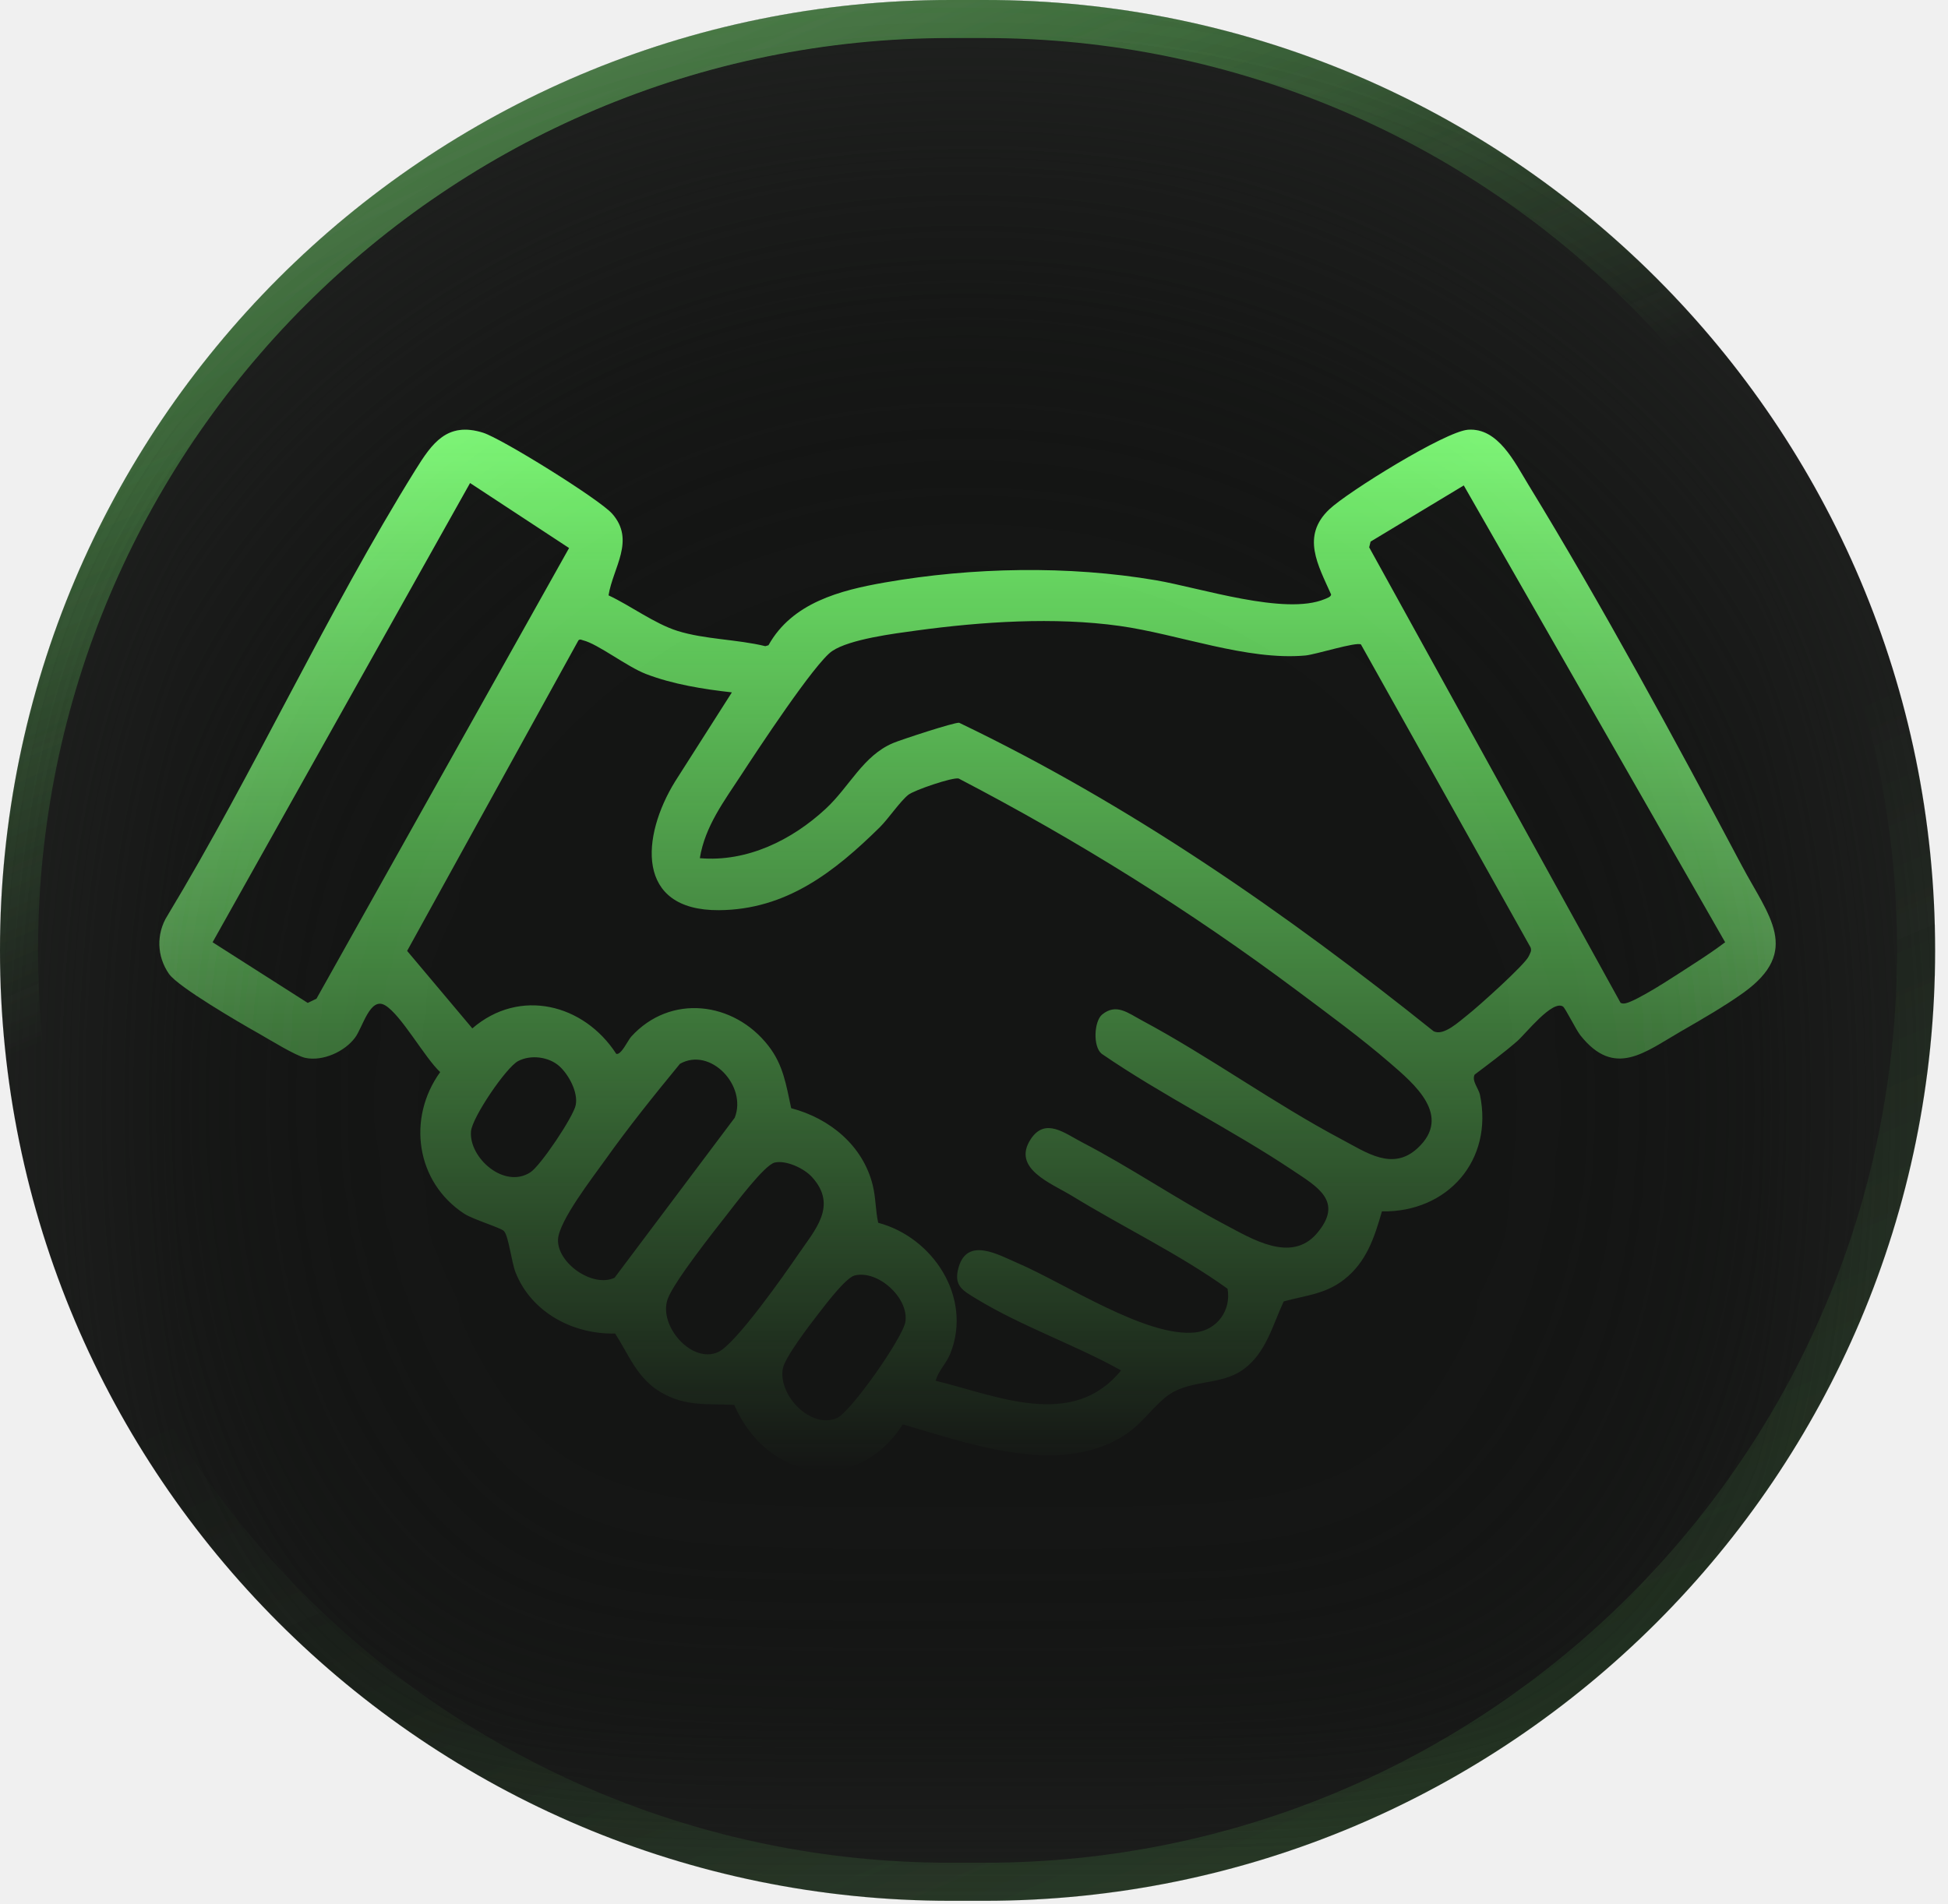
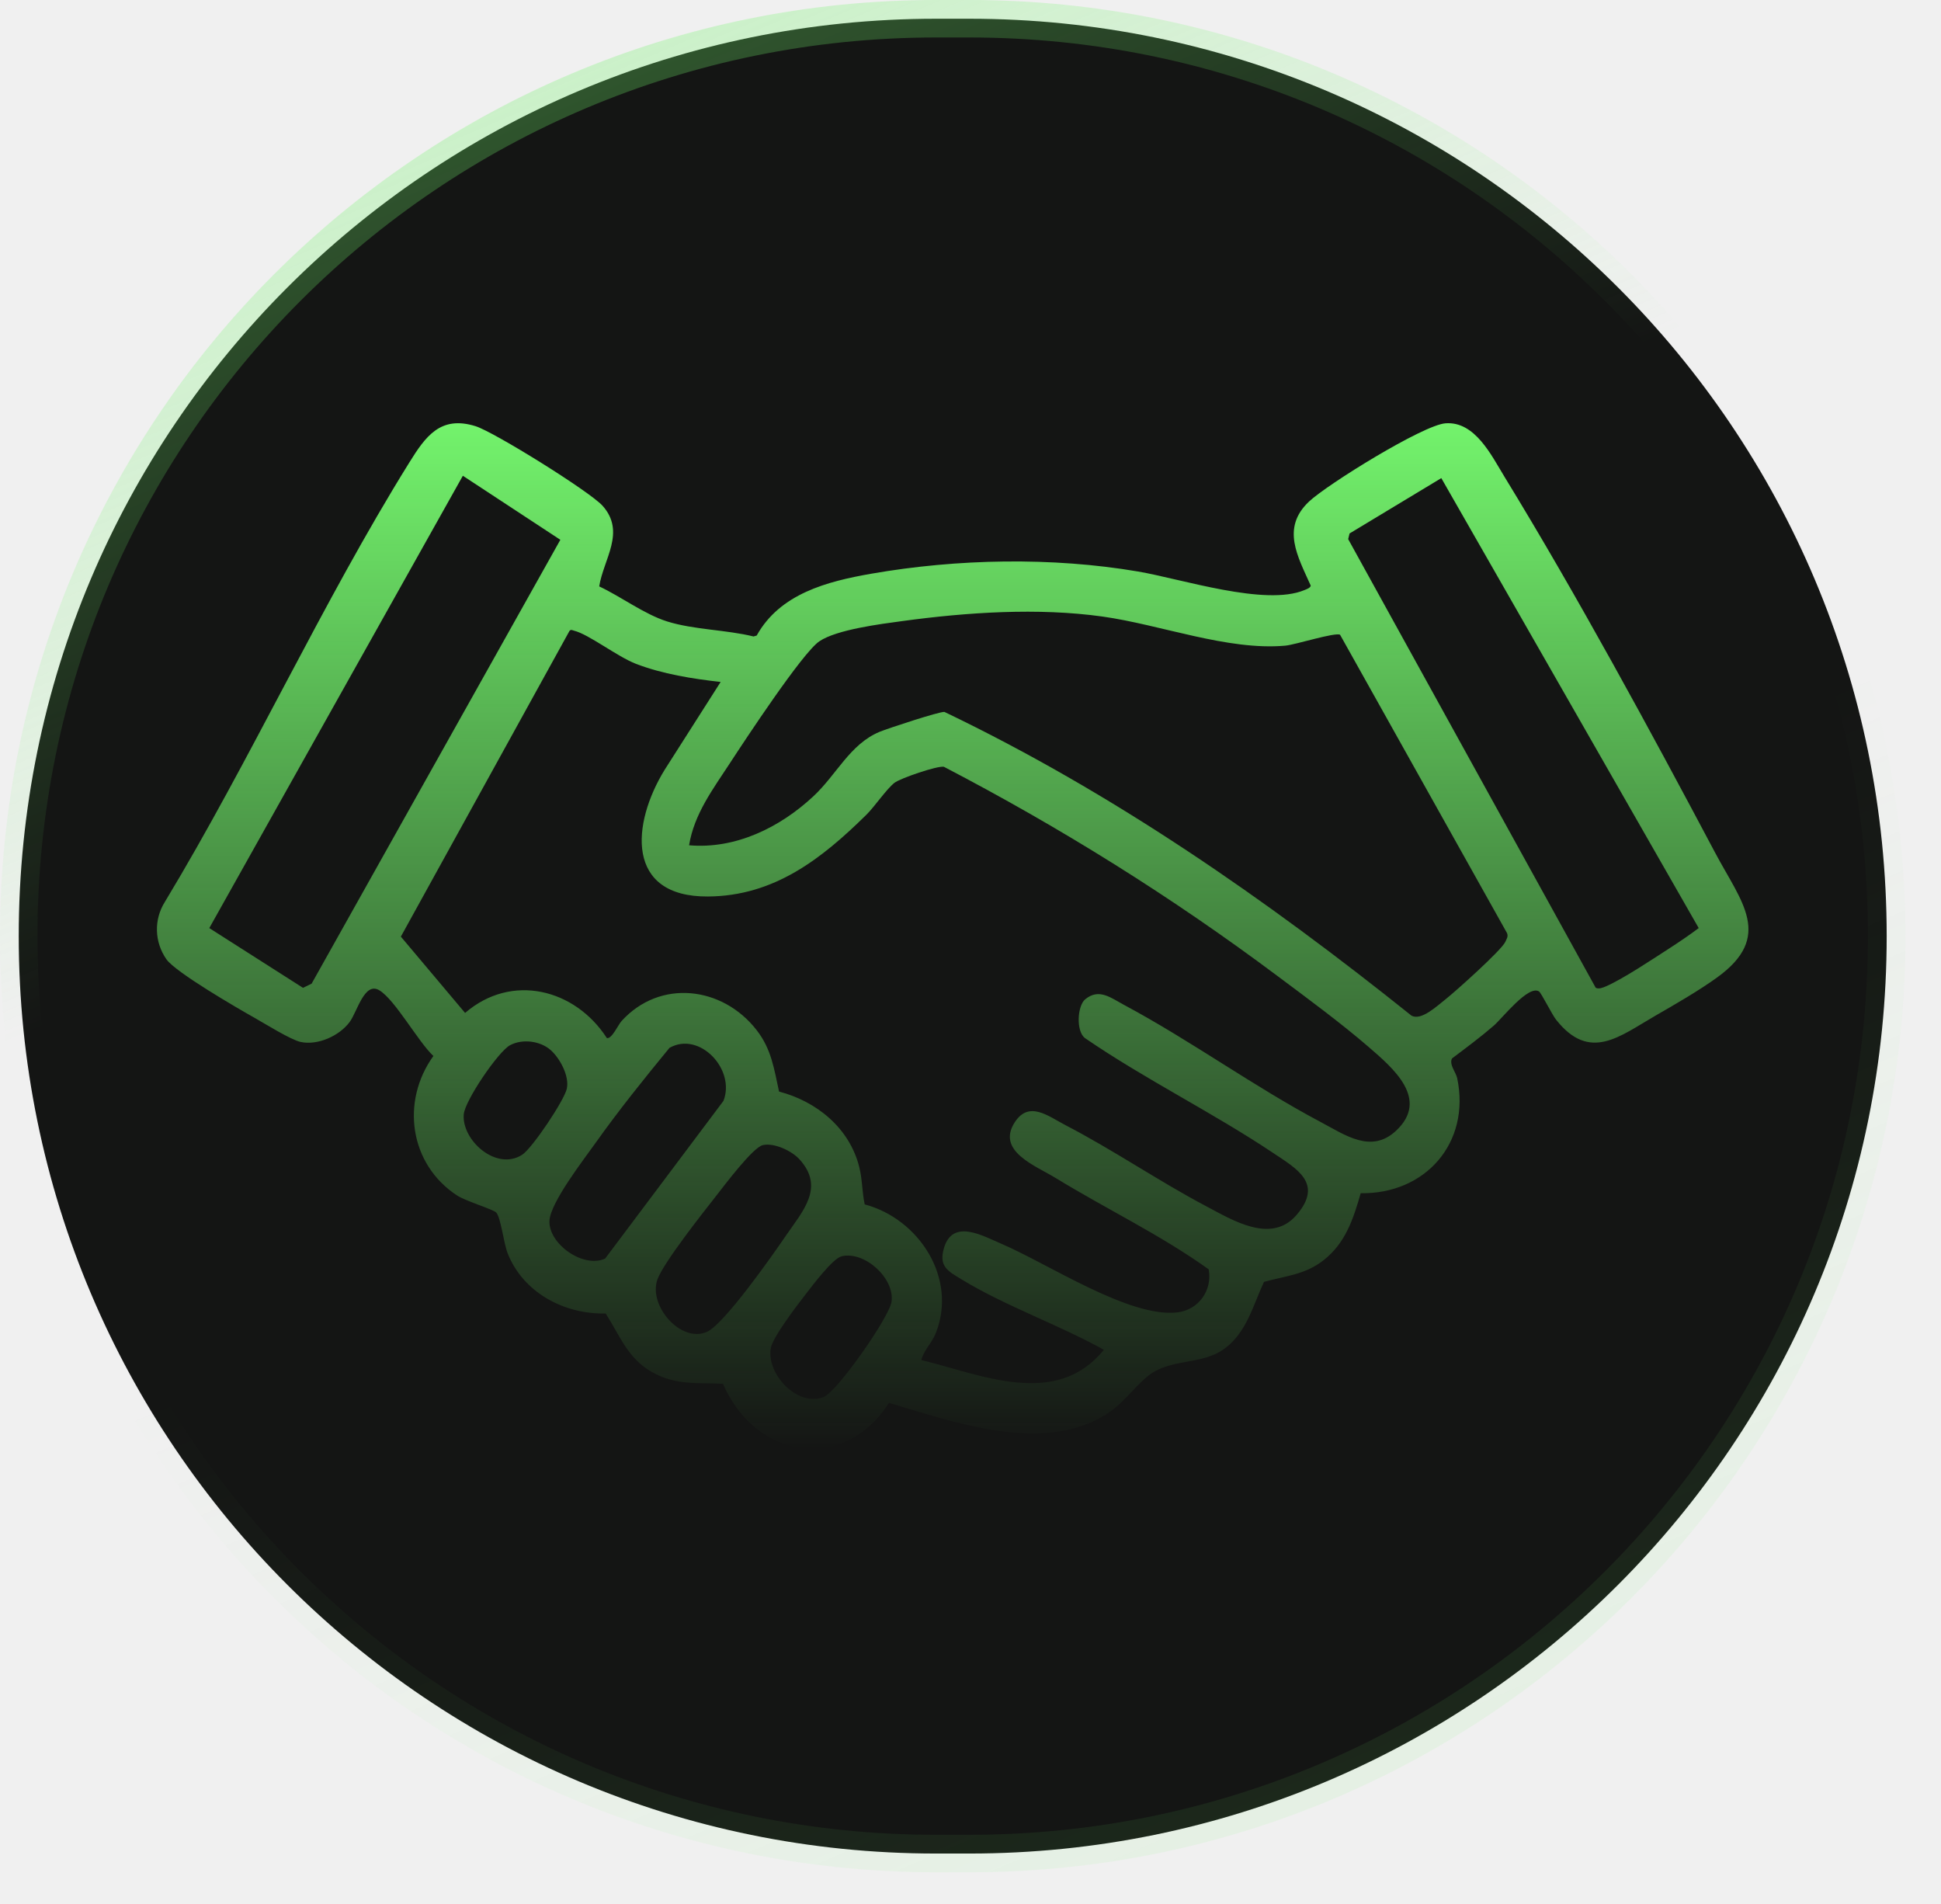
- <svg xmlns="http://www.w3.org/2000/svg" width="89" height="87" viewBox="0 0 89 87" fill="none">
-   <g filter="url(#filter0_i_520_3382)">
-     <rect width="88.411" height="86.86" rx="43.43" fill="#141514" />
-     <rect x="0.869" y="0.869" width="86.673" height="85.122" rx="42.561" stroke="url(#paint0_linear_520_3382)" stroke-width="1.738" stroke-linecap="round" />
-     <g clip-path="url(#clip0_520_3382)">
-       <path d="M27.963 23.468C29.047 24.689 28.003 25.936 27.803 27.206C28.81 27.675 29.893 28.495 30.949 28.829C32.193 29.221 33.69 29.214 34.965 29.528L35.11 29.486C36.194 27.541 38.379 26.976 40.424 26.618C44.42 25.92 48.815 25.836 52.807 26.515C54.829 26.859 58.709 28.14 60.528 27.375C60.625 27.334 60.801 27.279 60.817 27.169C60.219 25.82 59.435 24.5 60.737 23.271C61.584 22.472 66.029 19.716 67.068 19.639C68.44 19.535 69.2 21.124 69.818 22.134C73.166 27.607 76.564 33.875 79.583 39.563C80.795 41.848 82.311 43.45 79.66 45.359C78.817 45.966 77.72 46.599 76.811 47.122C75.141 48.083 73.763 49.282 72.2 47.305C72.009 47.066 71.516 46.065 71.409 45.995C70.918 45.681 69.706 47.24 69.316 47.579C68.696 48.118 68.029 48.61 67.374 49.105C67.227 49.383 67.559 49.752 67.615 50.023C68.243 53.026 66.132 55.406 63.137 55.357C62.791 56.557 62.433 57.666 61.416 58.465C60.552 59.144 59.664 59.189 58.65 59.471C58.141 60.556 57.846 61.819 56.816 62.571C55.717 63.372 54.267 62.982 53.206 63.885C52.506 64.481 52.103 65.153 51.223 65.678C48.273 67.439 44.27 65.963 41.246 65.088C39.093 68.414 35.043 67.646 33.545 64.199C32.328 64.138 31.342 64.283 30.228 63.642C29.114 63.001 28.75 61.944 28.105 60.938C26.192 60.983 24.283 59.982 23.556 58.148C23.368 57.672 23.242 56.505 23.029 56.259C22.897 56.107 21.621 55.731 21.207 55.461C19.002 54.017 18.587 51.103 20.111 48.991C19.407 48.339 18.33 46.375 17.597 45.941C16.908 45.531 16.577 46.938 16.225 47.413C15.749 48.057 14.75 48.509 13.953 48.342C13.504 48.247 12.299 47.496 11.821 47.227C11.018 46.776 8.147 45.109 7.725 44.508C7.163 43.709 7.131 42.665 7.652 41.84C11.623 35.262 14.943 27.969 18.986 21.467C19.747 20.244 20.437 19.265 22.066 19.773C22.929 20.043 27.382 22.814 27.963 23.469V23.468ZM21.476 22.072L9.712 43.058L14.06 45.83L14.459 45.637L26 25.043L21.476 22.072ZM74.04 45.825C74.175 45.905 74.379 45.82 74.515 45.761C75.291 45.428 76.699 44.486 77.464 43.993C77.924 43.696 78.382 43.387 78.819 43.058L66.877 22.182L62.618 24.75L62.555 25.012L74.04 45.825ZM62.182 29.45C61.963 29.32 60.11 29.911 59.639 29.954C56.969 30.195 53.846 28.98 51.153 28.603C48.172 28.186 44.856 28.407 41.872 28.813C40.862 28.951 38.825 29.206 38.018 29.752C37.23 30.285 34.56 34.347 33.876 35.395C33.091 36.598 32.209 37.757 31.974 39.216C34.13 39.402 36.182 38.391 37.728 36.956C38.824 35.938 39.431 34.531 40.809 33.953C41.17 33.801 43.612 32.999 43.822 33.028C51.619 36.767 58.753 41.721 65.489 47.117C65.946 47.374 66.676 46.67 67.063 46.369C67.518 46.014 69.683 44.074 69.846 43.696C69.905 43.559 69.99 43.458 69.928 43.293L62.181 29.453L62.182 29.45ZM33.437 31.639C32.138 31.494 30.736 31.27 29.513 30.799C28.641 30.464 27.32 29.427 26.641 29.261C26.564 29.242 26.502 29.191 26.427 29.263L18.601 43.453L21.58 46.994C23.739 45.132 26.68 45.874 28.157 48.159C28.385 48.217 28.685 47.54 28.838 47.372C30.622 45.407 33.526 45.753 35.109 47.793C35.794 48.674 35.916 49.582 36.148 50.641C37.893 51.099 39.421 52.333 39.872 54.154C40.019 54.748 39.995 55.295 40.123 55.877C42.627 56.542 44.428 59.28 43.426 61.834C43.237 62.317 42.88 62.619 42.748 63.097C45.547 63.778 49.004 65.352 51.22 62.623C49.135 61.461 46.656 60.598 44.629 59.364C43.98 58.968 43.547 58.758 43.802 57.896C44.209 56.521 45.609 57.339 46.48 57.712C48.64 58.637 52.4 61.142 54.621 60.887C55.619 60.773 56.262 59.86 56.083 58.889C53.857 57.294 51.335 56.092 48.993 54.657C48.039 54.073 46.205 53.402 47.094 52.053C47.755 51.05 48.645 51.788 49.445 52.203C51.665 53.356 53.752 54.791 55.962 55.959C57.2 56.613 58.994 57.732 60.165 56.363C61.411 54.903 60.184 54.23 59.057 53.478C56.256 51.606 53.123 50.07 50.333 48.154C49.923 47.824 49.988 46.661 50.355 46.361C50.998 45.834 51.538 46.291 52.165 46.627C55.258 48.281 58.212 50.433 61.297 52.066C62.426 52.663 63.623 53.526 64.766 52.468C66.361 50.992 64.62 49.538 63.509 48.578C62.2 47.445 60.656 46.313 59.264 45.272C54.366 41.609 49.221 38.4 43.798 35.575C43.507 35.513 41.759 36.112 41.498 36.321C41.12 36.623 40.583 37.421 40.196 37.803C38.13 39.837 35.926 41.572 32.847 41.592C29.006 41.617 29.303 38.203 30.846 35.707L33.44 31.636L33.437 31.639ZM25.557 48.722C25.076 48.29 24.249 48.183 23.671 48.488C23.124 48.776 21.574 51.059 21.519 51.697C21.415 52.893 23.024 54.348 24.229 53.573C24.695 53.275 26.19 51.043 26.302 50.503C26.423 49.918 25.983 49.104 25.557 48.723V48.722ZM31.065 48.613C29.889 50.045 28.72 51.497 27.645 53.011C27.099 53.78 25.535 55.79 25.495 56.638C25.445 57.706 27.065 58.86 28.078 58.39L33.568 51.077C34.145 49.616 32.456 47.825 31.066 48.613H31.065ZM35.398 53.124C34.935 53.225 33.601 55.01 33.234 55.476C32.629 56.247 30.783 58.581 30.506 59.358C30.067 60.587 31.615 62.335 32.811 61.785C33.617 61.414 35.844 58.238 36.453 57.346C37.232 56.203 38.29 55.101 37.099 53.788C36.738 53.39 35.923 53.008 35.398 53.124ZM39.056 58.282C38.637 58.38 37.683 59.661 37.372 60.059C36.998 60.539 35.85 62.039 35.764 62.547C35.554 63.773 37.039 65.299 38.224 64.809C38.859 64.547 41.27 61.102 41.368 60.389C41.517 59.309 40.129 58.033 39.056 58.282Z" fill="url(#paint1_linear_520_3382)" />
-     </g>
+ <svg xmlns="http://www.w3.org/2000/svg" width="52" height="51" viewBox="0 0 52 51" fill="none">
+   <rect x="0.502" y="0.502" width="50.043" height="49.148" rx="24.574" fill="#141514" />
+   <rect x="0.502" y="0.502" width="50.043" height="49.148" rx="24.574" stroke="url(#paint0_linear_472_2893)" stroke-width="1.004" stroke-linecap="round" />
+   <g clip-path="url(#clip0_472_2893)">
+     <path d="M16.145 13.55C16.771 14.255 16.168 14.975 16.053 15.708C16.634 15.979 17.259 16.452 17.869 16.645C18.587 16.871 19.452 16.867 20.188 17.049L20.272 17.024C20.897 15.901 22.159 15.575 23.34 15.368C25.647 14.966 28.185 14.917 30.49 15.309C31.657 15.508 33.897 16.247 34.947 15.806C35.004 15.782 35.105 15.75 35.115 15.687C34.769 14.908 34.316 14.146 35.068 13.436C35.557 12.975 38.124 11.384 38.724 11.339C39.516 11.279 39.954 12.197 40.311 12.78C42.245 15.94 44.207 19.558 45.95 22.843C46.649 24.162 47.525 25.087 45.994 26.189C45.507 26.54 44.874 26.905 44.349 27.207C43.385 27.762 42.589 28.454 41.687 27.313C41.577 27.174 41.292 26.597 41.23 26.557C40.947 26.375 40.247 27.275 40.022 27.471C39.663 27.782 39.279 28.066 38.9 28.352C38.816 28.512 39.007 28.726 39.039 28.882C39.402 30.616 38.183 31.99 36.454 31.962C36.254 32.655 36.048 33.295 35.46 33.756C34.961 34.148 34.449 34.174 33.863 34.337C33.569 34.964 33.399 35.693 32.804 36.127C32.17 36.589 31.332 36.364 30.72 36.886C30.316 37.23 30.084 37.618 29.575 37.921C27.872 38.938 25.561 38.086 23.815 37.58C22.571 39.501 20.233 39.057 19.368 37.067C18.665 37.032 18.096 37.115 17.453 36.745C16.81 36.375 16.6 35.765 16.227 35.184C15.123 35.21 14.021 34.632 13.601 33.574C13.492 33.298 13.42 32.625 13.296 32.482C13.22 32.395 12.484 32.178 12.244 32.022C10.971 31.188 10.732 29.506 11.611 28.286C11.205 27.91 10.583 26.776 10.16 26.525C9.762 26.289 9.571 27.101 9.368 27.375C9.093 27.747 8.516 28.008 8.056 27.911C7.797 27.857 7.101 27.423 6.825 27.267C6.362 27.007 4.704 26.045 4.46 25.698C4.136 25.236 4.117 24.634 4.418 24.157C6.711 20.359 8.628 16.148 10.962 12.395C11.401 11.688 11.8 11.123 12.74 11.416C13.239 11.572 15.81 13.172 16.145 13.55V13.55ZM12.4 12.744L5.607 24.86L8.118 26.461L8.348 26.349L15.012 14.459L12.4 12.744ZM42.749 26.458C42.827 26.504 42.945 26.455 43.023 26.421C43.472 26.229 44.285 25.685 44.726 25.401C44.992 25.229 45.256 25.05 45.509 24.86L38.613 12.807L36.155 14.29L36.118 14.441L42.749 26.458ZM35.903 17.004C35.776 16.928 34.706 17.27 34.434 17.295C32.893 17.434 31.09 16.732 29.535 16.515C27.813 16.274 25.899 16.401 24.176 16.636C23.593 16.715 22.417 16.863 21.951 17.178C21.496 17.486 19.954 19.831 19.559 20.436C19.106 21.131 18.597 21.8 18.461 22.642C19.706 22.75 20.891 22.166 21.783 21.337C22.416 20.75 22.766 19.937 23.562 19.604C23.771 19.516 25.181 19.053 25.302 19.07C29.804 21.228 33.923 24.089 37.812 27.204C38.076 27.352 38.497 26.946 38.721 26.772C38.983 26.567 40.233 25.447 40.328 25.229C40.361 25.15 40.411 25.091 40.375 24.997L35.902 17.005L35.903 17.004ZM19.306 18.267C18.556 18.184 17.746 18.054 17.04 17.783C16.537 17.589 15.774 16.991 15.382 16.895C15.338 16.884 15.302 16.854 15.259 16.896L10.739 25.089L12.46 27.133C13.707 26.058 15.405 26.487 16.258 27.806C16.389 27.839 16.562 27.448 16.651 27.351C17.68 26.217 19.357 26.417 20.271 27.594C20.667 28.103 20.737 28.628 20.871 29.239C21.879 29.503 22.761 30.216 23.021 31.267C23.106 31.61 23.093 31.926 23.166 32.262C24.612 32.646 25.652 34.227 25.073 35.702C24.964 35.98 24.758 36.155 24.681 36.431C26.298 36.824 28.294 37.733 29.573 36.157C28.37 35.486 26.938 34.988 25.768 34.275C25.393 34.047 25.143 33.925 25.29 33.428C25.525 32.634 26.334 33.106 26.837 33.321C28.084 33.855 30.254 35.302 31.537 35.155C32.113 35.089 32.485 34.562 32.381 34.001C31.096 33.08 29.64 32.386 28.287 31.558C27.737 31.221 26.678 30.833 27.191 30.054C27.573 29.475 28.086 29.901 28.548 30.141C29.83 30.806 31.035 31.635 32.311 32.309C33.026 32.687 34.062 33.333 34.738 32.542C35.458 31.7 34.749 31.311 34.098 30.877C32.481 29.796 30.672 28.909 29.061 27.803C28.824 27.613 28.862 26.941 29.074 26.767C29.445 26.464 29.757 26.727 30.119 26.921C31.905 27.876 33.61 29.119 35.392 30.061C36.044 30.407 36.734 30.905 37.395 30.294C38.315 29.442 37.31 28.602 36.669 28.047C35.913 27.394 35.022 26.74 34.218 26.139C31.39 24.024 28.419 22.171 25.288 20.54C25.12 20.504 24.111 20.85 23.96 20.971C23.742 21.145 23.432 21.606 23.209 21.826C22.015 23.001 20.743 24.003 18.965 24.014C16.747 24.029 16.919 22.057 17.809 20.616L19.307 18.266L19.306 18.267ZM14.756 28.131C14.478 27.882 14.001 27.82 13.667 27.996C13.351 28.162 12.456 29.48 12.424 29.849C12.365 30.539 13.293 31.379 13.989 30.932C14.258 30.759 15.121 29.471 15.186 29.159C15.256 28.822 15.002 28.351 14.756 28.131V28.131ZM17.936 28.068C17.257 28.895 16.582 29.733 15.961 30.607C15.646 31.051 14.743 32.212 14.72 32.701C14.691 33.318 15.627 33.984 16.212 33.713L19.381 29.49C19.714 28.647 18.739 27.613 17.937 28.068H17.936ZM20.438 30.673C20.171 30.731 19.4 31.761 19.189 32.03C18.839 32.476 17.773 33.823 17.613 34.272C17.36 34.982 18.254 35.991 18.944 35.673C19.41 35.459 20.696 33.625 21.047 33.11C21.497 32.45 22.108 31.814 21.42 31.056C21.212 30.826 20.741 30.606 20.438 30.673ZM22.55 33.651C22.308 33.707 21.757 34.447 21.578 34.677C21.362 34.954 20.699 35.82 20.649 36.113C20.528 36.821 21.385 37.702 22.07 37.419C22.436 37.268 23.828 35.279 23.885 34.867C23.971 34.244 23.17 33.507 22.55 33.651Z" fill="url(#paint1_linear_472_2893)" />
  </g>
  <defs>
-     <filter id="filter0_i_520_3382" x="0" y="0" width="88.411" height="93.813" filterUnits="userSpaceOnUse" color-interpolation-filters="sRGB">
-       <feFlood flood-opacity="0" result="BackgroundImageFix" />
-       <feBlend mode="normal" in="SourceGraphic" in2="BackgroundImageFix" result="shape" />
-       <feColorMatrix in="SourceAlpha" type="matrix" values="0 0 0 0 0 0 0 0 0 0 0 0 0 0 0 0 0 0 127 0" result="hardAlpha" />
-       <feOffset dy="6.953" />
-       <feGaussianBlur stdDeviation="8.691" />
-       <feComposite in2="hardAlpha" operator="arithmetic" k2="-1" k3="1" />
-       <feColorMatrix type="matrix" values="0 0 0 0 0.729 0 0 0 0 0.729 0 0 0 0 0.729 0 0 0 0.25 0" />
-       <feBlend mode="color-dodge" in2="shape" result="effect1_innerShadow_520_3382" />
-     </filter>
-     <linearGradient id="paint0_linear_520_3382" x1="6.194" y1="-1.92586e-05" x2="47.077" y2="95.8" gradientUnits="userSpaceOnUse">
+     <linearGradient id="paint0_linear_472_2893" x1="3.576" y1="-1.11195e-05" x2="27.181" y2="55.313" gradientUnits="userSpaceOnUse">
      <stop stop-color="#73F36C" stop-opacity="0.4" />
      <stop offset="0.406" stop-color="#73F36C" stop-opacity="0" />
      <stop offset="0.574" stop-color="#73F36C" stop-opacity="0" />
      <stop offset="1" stop-color="#73F36C" stop-opacity="0.1" />
    </linearGradient>
-     <linearGradient id="paint1_linear_520_3382" x1="44.204" y1="19.634" x2="44.204" y2="67.221" gradientUnits="userSpaceOnUse">
+     <linearGradient id="paint1_linear_472_2893" x1="25.523" y1="11.336" x2="25.523" y2="38.812" gradientUnits="userSpaceOnUse">
      <stop stop-color="#73F36C" />
      <stop offset="1" stop-color="#73F36C" stop-opacity="0" />
    </linearGradient>
-     <clipPath id="clip0_520_3382">
-       <rect width="73.846" height="47.589" fill="white" transform="translate(7.28271 19.6357)" />
+     <clipPath id="clip0_472_2893">
+       <rect width="42.637" height="27.477" fill="white" transform="translate(4.20496 11.3369)" />
    </clipPath>
  </defs>
</svg>
